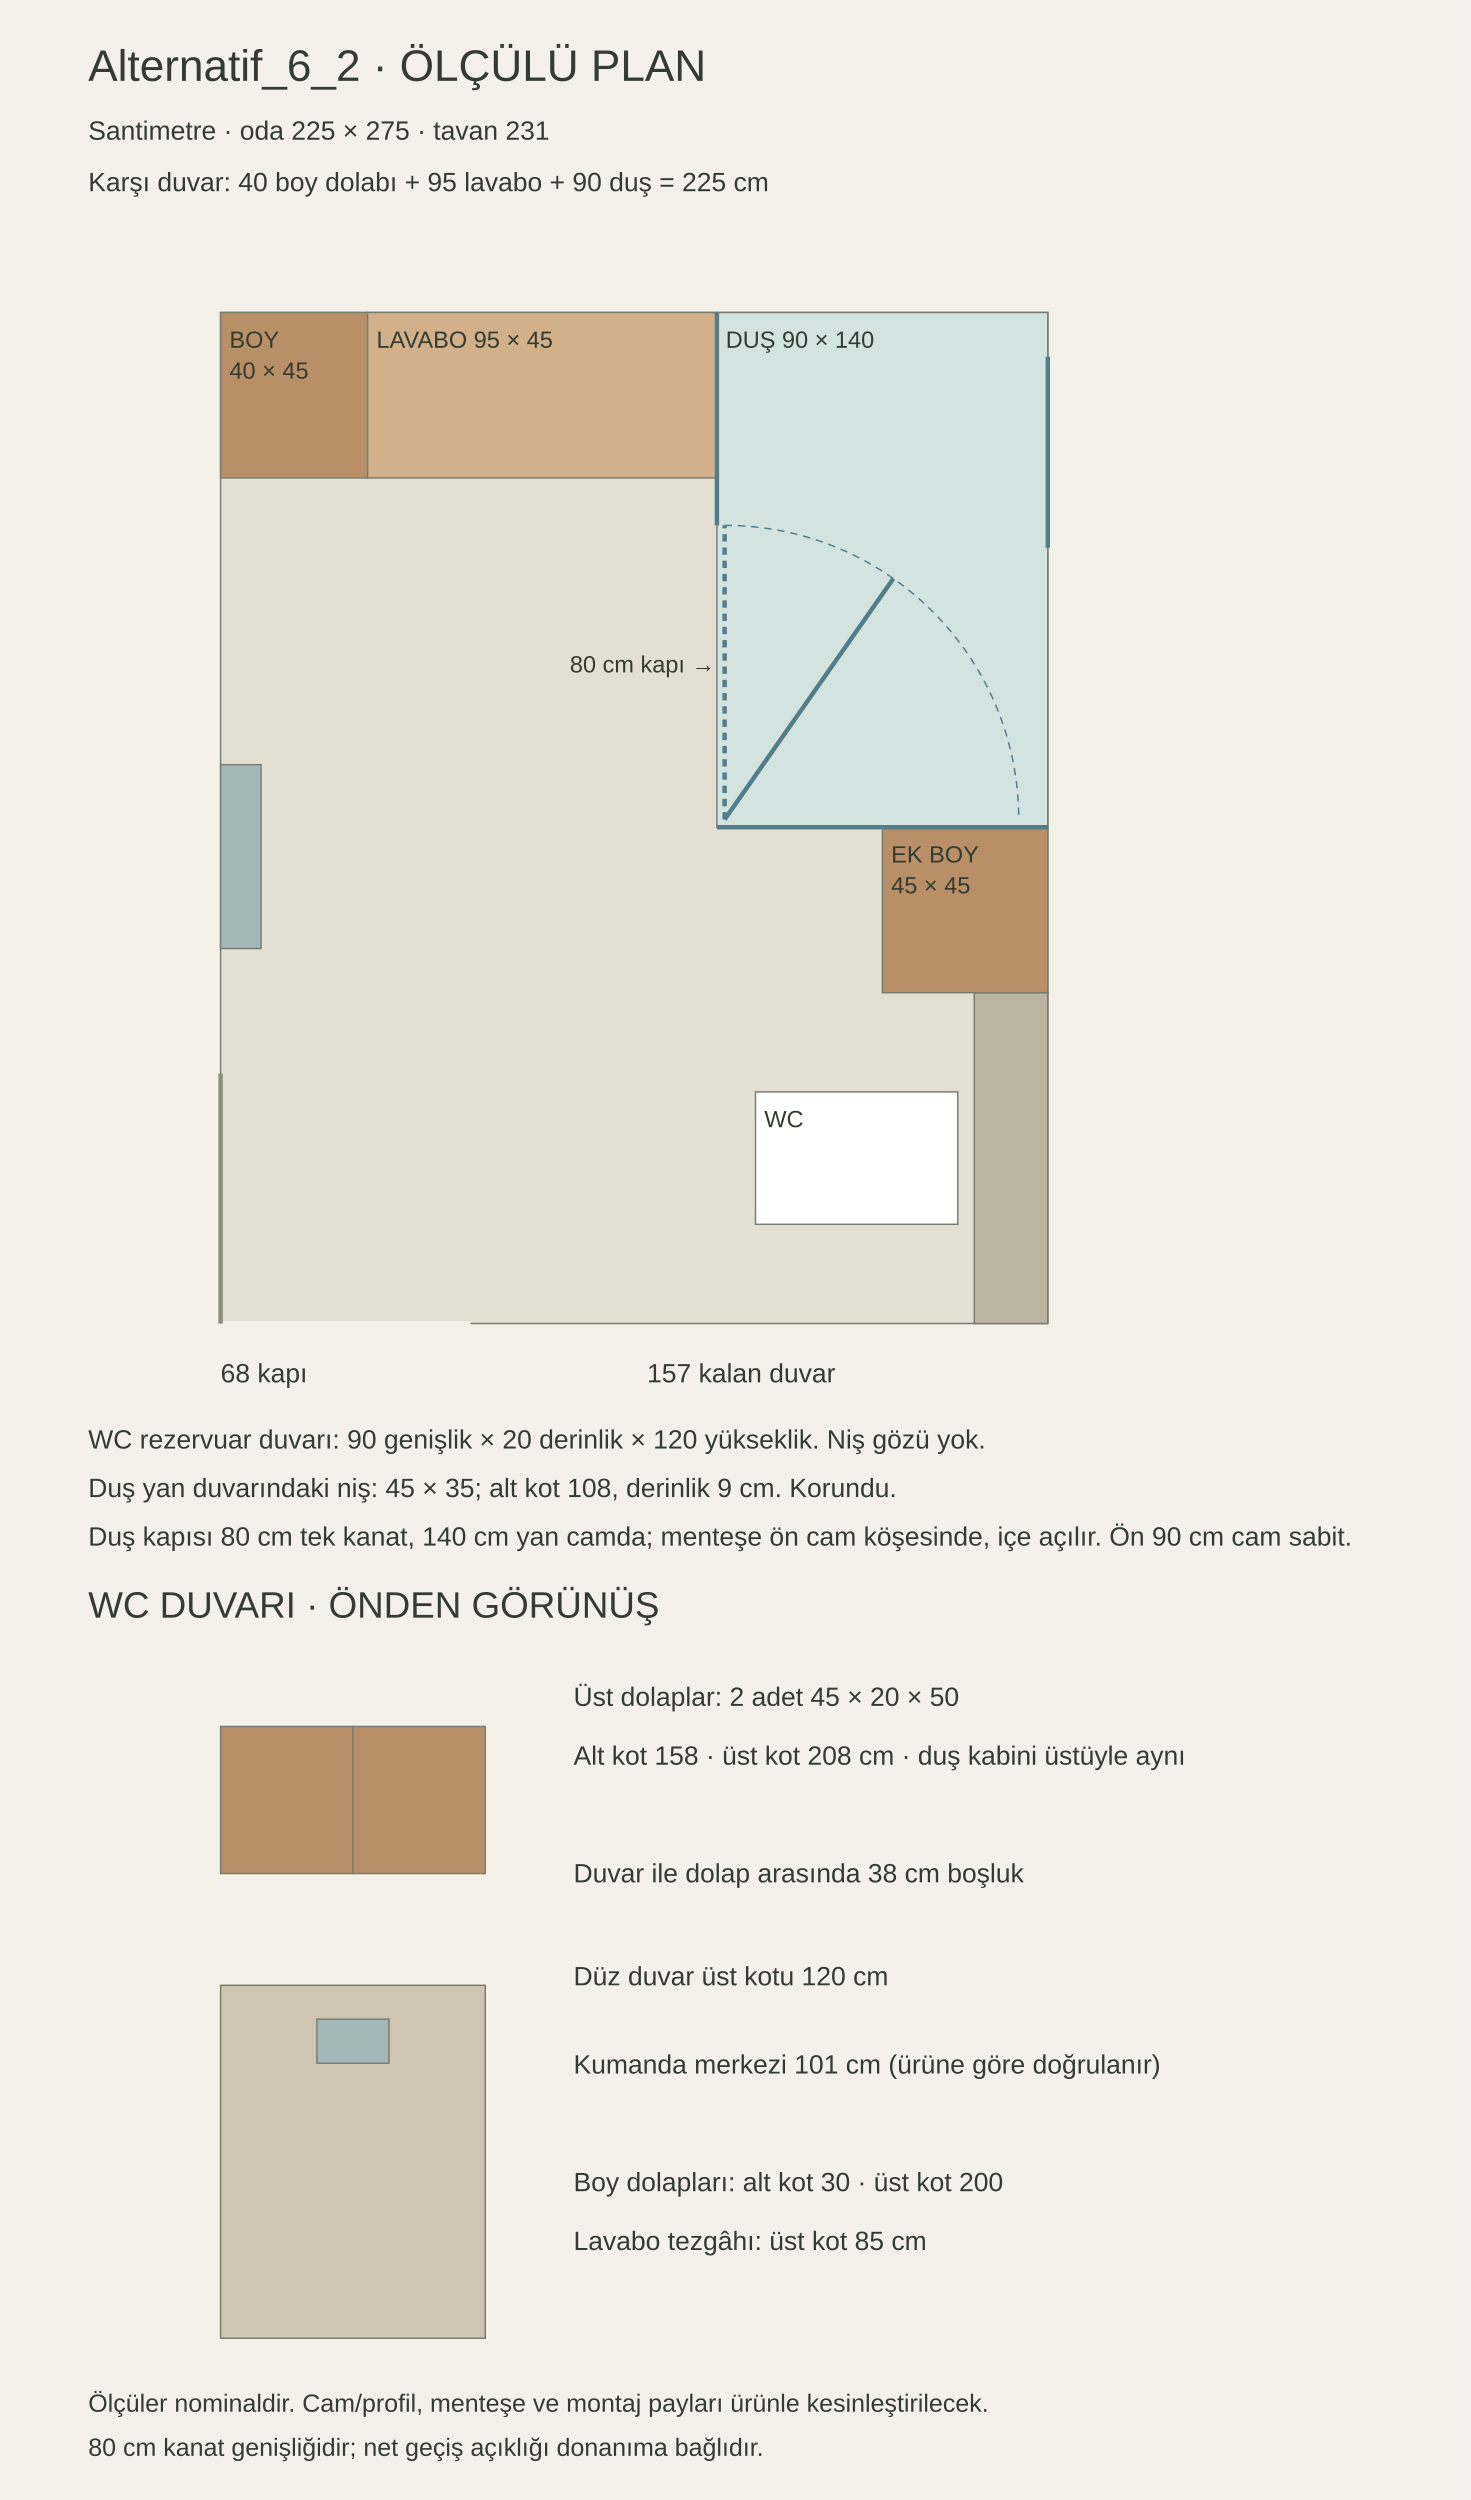
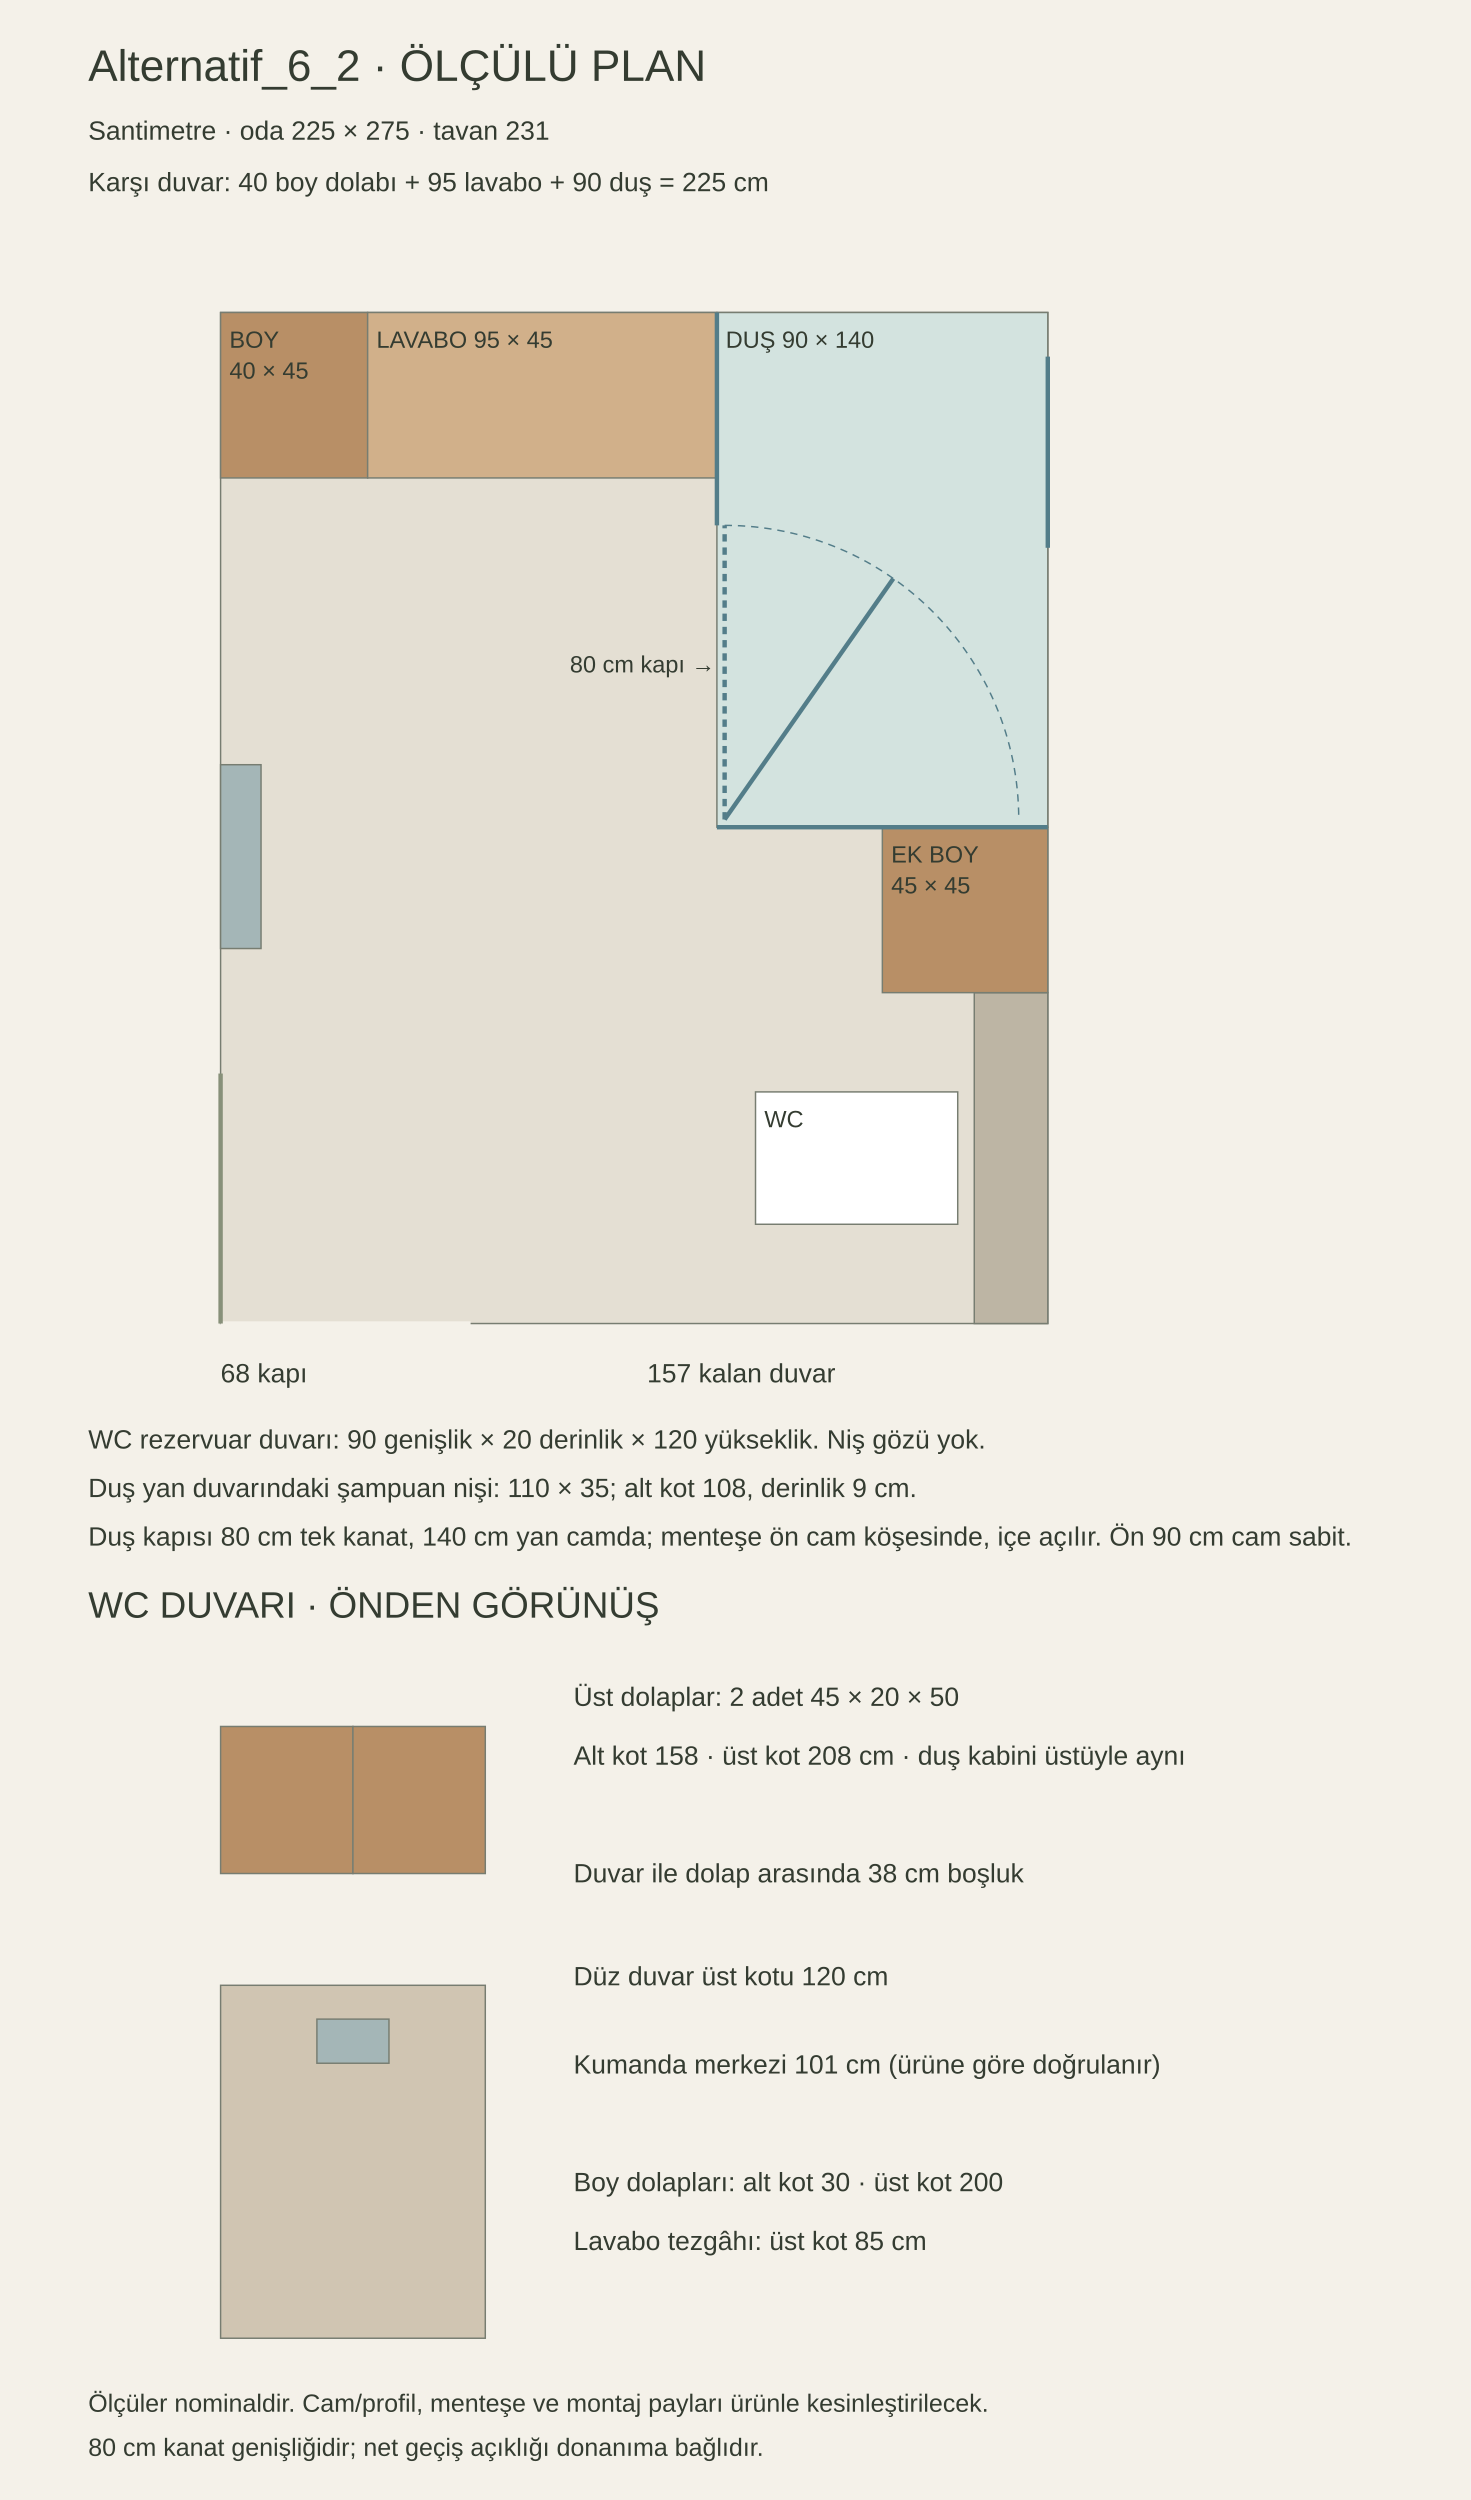
<svg xmlns="http://www.w3.org/2000/svg" width="1000" height="1700" viewBox="0 0 1000 1700">
  <rect width="1000" height="1700" fill="#f4f1e9" />
  <style>text{font-family:Arial,sans-serif;fill:#343c31}</style>
  <text x="60" y="55" font-size="30">Alternatif_6_2 · ÖLÇÜLÜ PLAN</text>
  <text x="60" y="95" font-size="18">Santimetre · oda 225 × 275 · tavan 231</text>
  <text x="60" y="130" font-size="18">Karşı duvar: 40 boy dolabı + 95 lavabo + 90 duş = 225 cm</text>
  <rect x="150.0" y="212.5" width="562.5" height="687.5" fill="#e4dfd3" stroke="#777d71" />
  <text x="156.0" y="236.5" font-size="16" />
  <rect x="487.5" y="212.5" width="225.0" height="350.0" fill="#d3e3df" stroke="#777d71" />
  <text x="493.5" y="236.5" font-size="16">DUŞ 90 × 140</text>
  <rect x="150.0" y="212.5" width="100.0" height="112.5" fill="#b88f66" stroke="#777d71" />
  <text x="156.0" y="236.5" font-size="16">BOY</text>
  <text x="156.0" y="257.5" font-size="16">40 × 45</text>
  <rect x="250.0" y="212.5" width="237.5" height="112.5" fill="#d1b08a" stroke="#777d71" />
  <text x="256.0" y="236.5" font-size="16">LAVABO 95 × 45</text>
  <rect x="662.5" y="675.0" width="50.0" height="225.0" fill="#bdb5a4" stroke="#777d71" />
  <text x="668.5" y="699.0" font-size="16" />
  <rect x="513.75" y="742.5" width="137.5" height="90.0" fill="#fff" stroke="#777d71" />
  <text x="519.75" y="766.5" font-size="16">WC</text>
  <rect x="600.0" y="562.5" width="112.5" height="112.5" fill="#b88f66" stroke="#777d71" />
  <text x="606.0" y="586.5" font-size="16">EK BOY</text>
  <text x="606.0" y="607.5" font-size="16">45 × 45</text>
  <rect x="150.0" y="520.0" width="27.5" height="125.0" fill="#a4b6b7" stroke="#777d71" />
  <text x="156.0" y="544.0" font-size="16" />
  <path d="M712.5 372.5L712.5 242.5" fill="none" stroke="#537d89" stroke-width="3" stroke-dasharray="" />
  <path d="M487.5 357.25L487.5 212.5" fill="none" stroke="#537d89" stroke-width="3" stroke-dasharray="" />
  <path d="M492.75 557.25L492.75 357.25" fill="none" stroke="#537d89" stroke-width="3" stroke-dasharray="5 4" />
  <path d="M492.75 557.25L607.465 393.42" fill="none" stroke="#537d89" stroke-width="3" stroke-dasharray="" />
  <path d="M492.75 357.25A200.0 200.0 0 0 1 692.75 557.25" fill="none" stroke="#537d89" stroke-dasharray="5 4" />
  <path d="M487.5 562.5L712.5 562.5" stroke="#537d89" stroke-width="3" />
  <text x="387.5" y="457.25" font-size="16">80 cm kapı →</text>
  <path d="M150.0 900.0L320.0 900.0" fill="none" stroke="#f4f1e9" stroke-width="3" stroke-dasharray="" />
  <path d="M150.0 900.0L150.0 730.0" fill="none" stroke="#879079" stroke-width="3" stroke-dasharray="" />
  <text x="150" y="940" font-size="18">68 kapı</text>
  <text x="440" y="940" font-size="18">157 kalan duvar</text>
  <text x="60" y="985" font-size="18">WC rezervuar duvarı: 90 genişlik × 20 derinlik × 120 yükseklik. Niş gözü yok.</text>
-   <text x="60" y="1018" font-size="18">Duş yan duvarındaki niş: 45 × 35; alt kot 108, derinlik 9 cm. Korundu.</text>
+   <text x="60" y="1018" font-size="18">Duş yan duvarındaki şampuan nişi: 110 × 35; alt kot 108, derinlik 9 cm.</text>
  <text x="60" y="1051" font-size="18">Duş kapısı 80 cm tek kanat, 140 cm yan camda; menteşe ön cam köşesinde, içe açılır. Ön 90 cm cam sabit.</text>
  <text x="60" y="1100" font-size="25">WC DUVARI · ÖNDEN GÖRÜNÜŞ</text>
  <rect x="150" y="1350" width="180" height="240" fill="#d0c5b2" stroke="#777d71" />
  <rect x="215.5" y="1373.0" width="49.0" height="30" fill="#a4b6b7" stroke="#777d71" />
  <rect x="150" y="1174" width="90" height="100" fill="#b88f66" stroke="#777d71" />
  <rect x="240" y="1174" width="90" height="100" fill="#b88f66" stroke="#777d71" />
  <text x="390" y="1160" font-size="18">Üst dolaplar: 2 adet 45 × 20 × 50</text>
  <text x="390" y="1200" font-size="18">Alt kot 158 · üst kot 208 cm · duş kabini üstüyle aynı</text>
  <text x="390" y="1280" font-size="18">Duvar ile dolap arasında 38 cm boşluk</text>
  <text x="390" y="1350" font-size="18">Düz duvar üst kotu 120 cm</text>
  <text x="390" y="1410" font-size="18">Kumanda merkezi 101 cm (ürüne göre doğrulanır)</text>
  <text x="390" y="1490" font-size="18">Boy dolapları: alt kot 30 · üst kot 200</text>
  <text x="390" y="1530" font-size="18">Lavabo tezgâhı: üst kot 85 cm</text>
  <text x="60" y="1640" font-size="17">Ölçüler nominaldir. Cam/profil, menteşe ve montaj payları ürünle kesinleştirilecek.</text>
  <text x="60" y="1670" font-size="17">80 cm kanat genişliğidir; net geçiş açıklığı donanıma bağlıdır.</text>
</svg>
